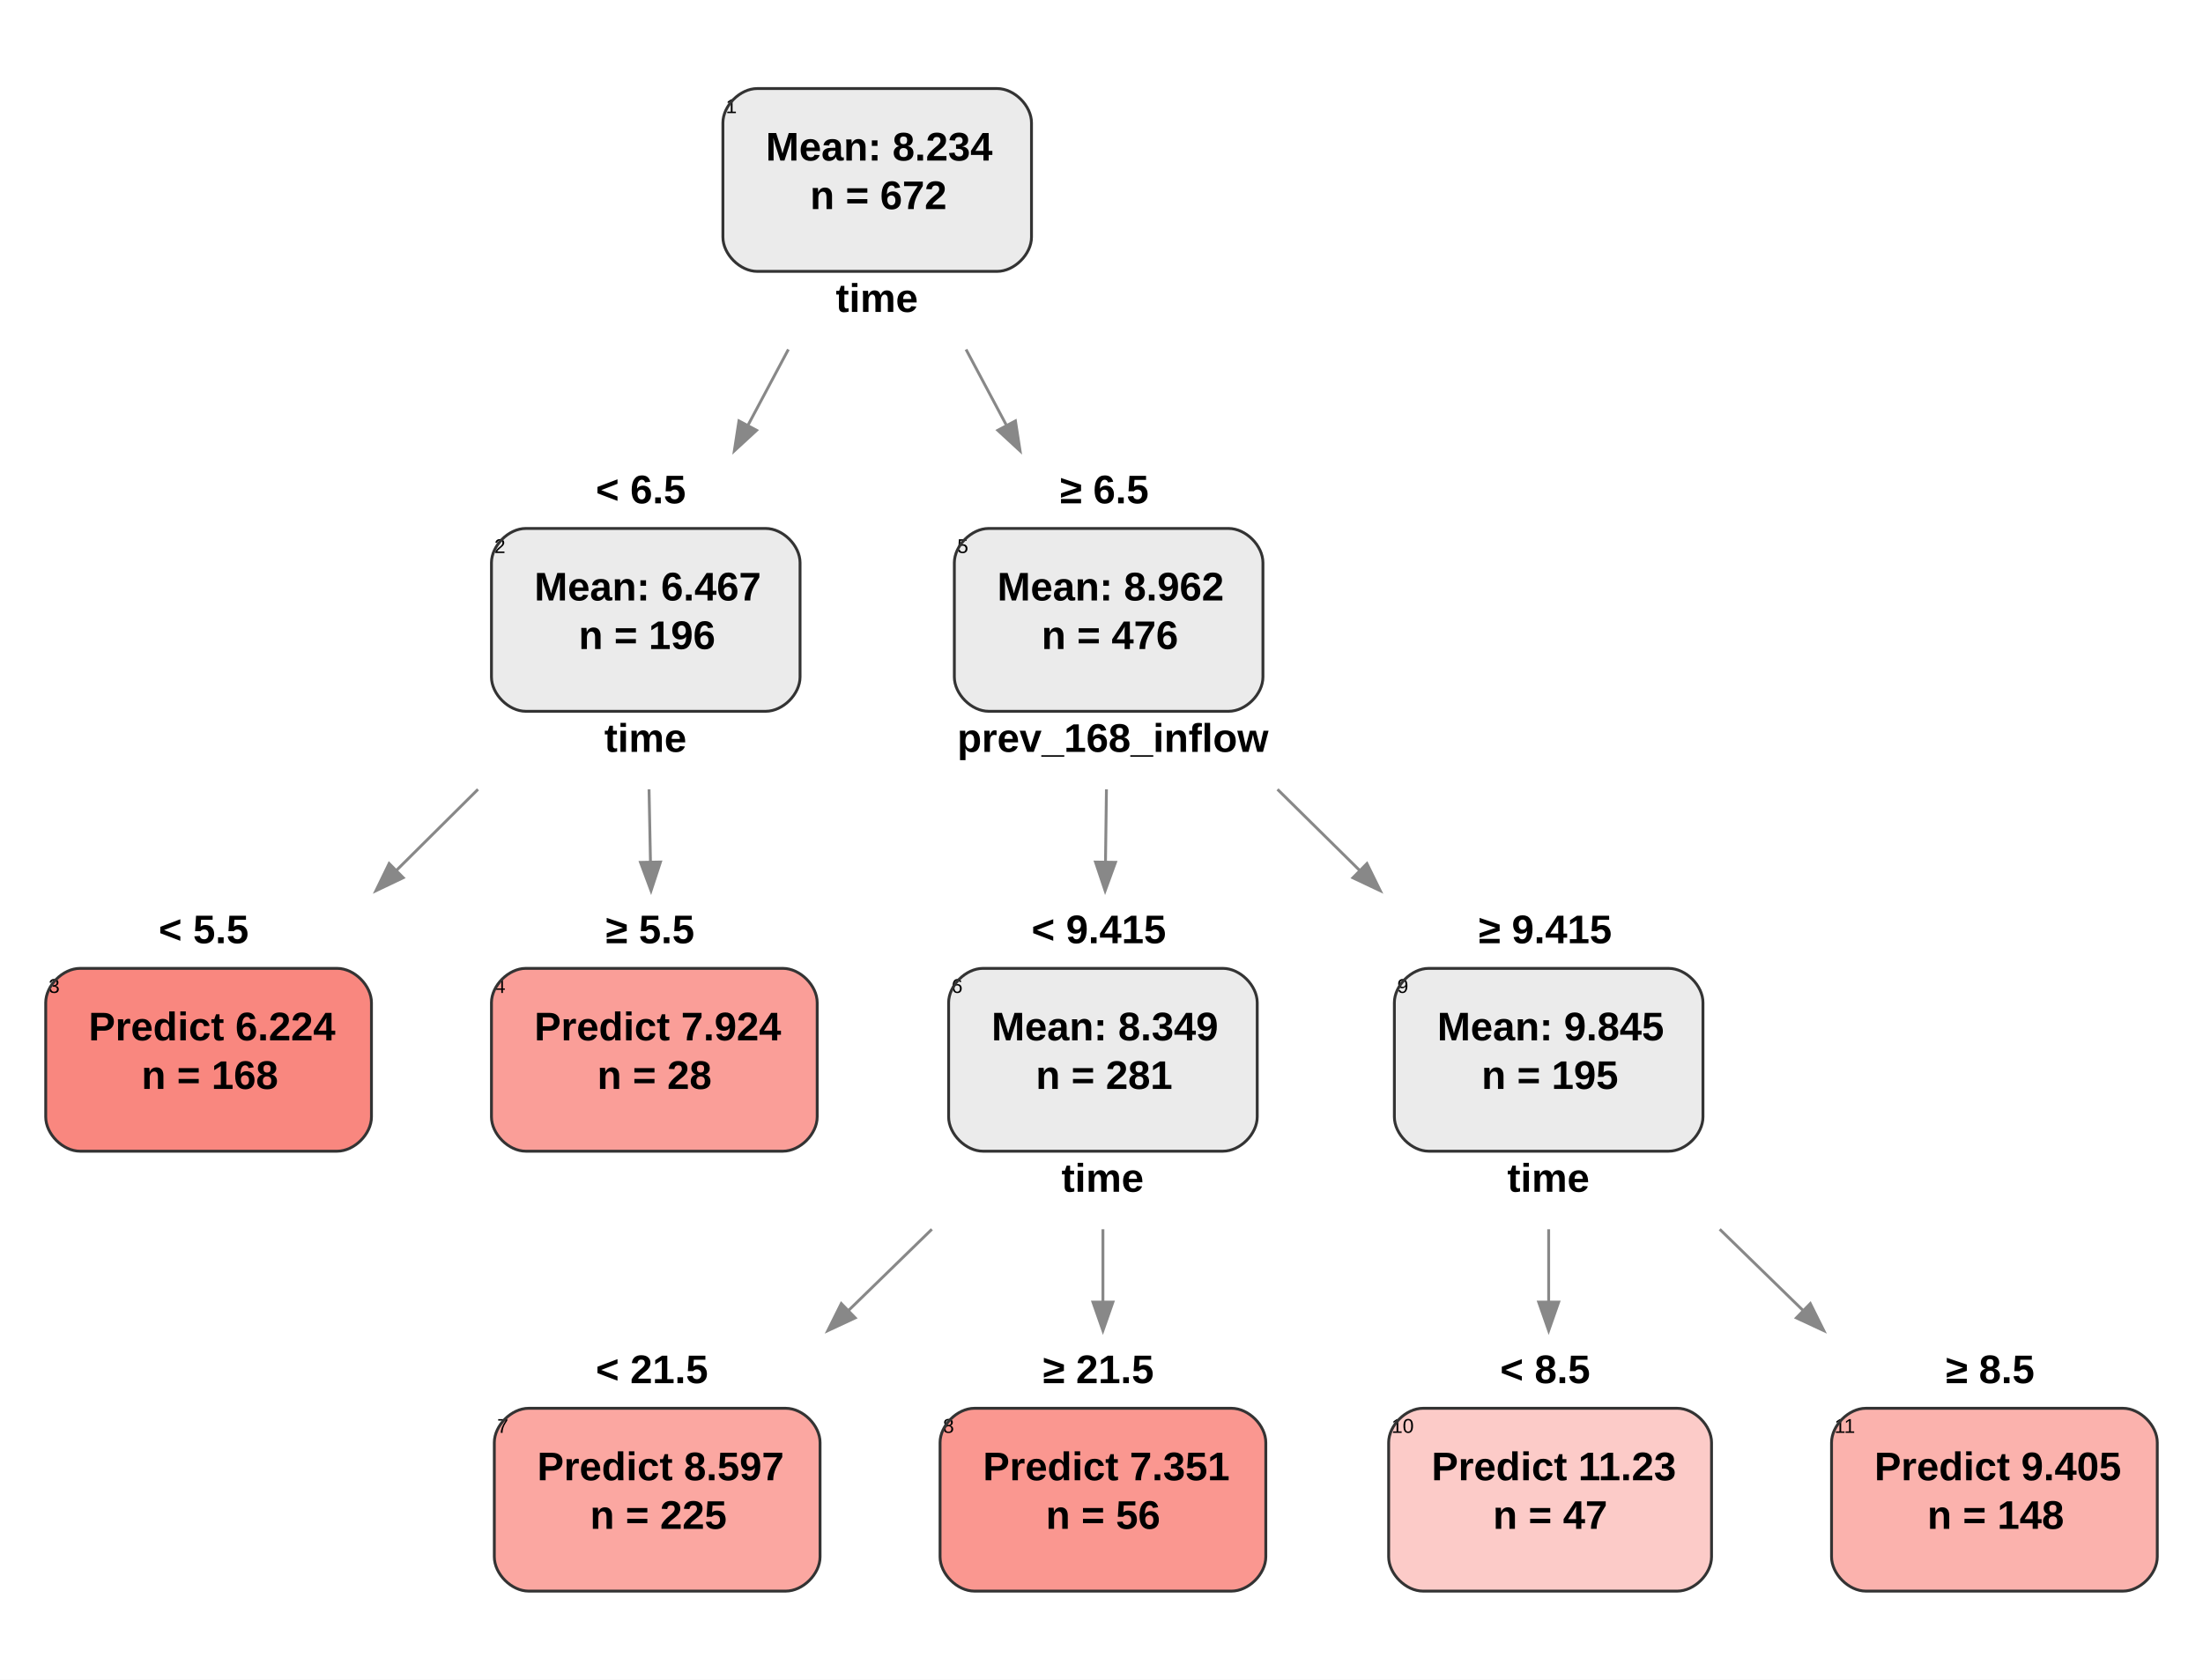
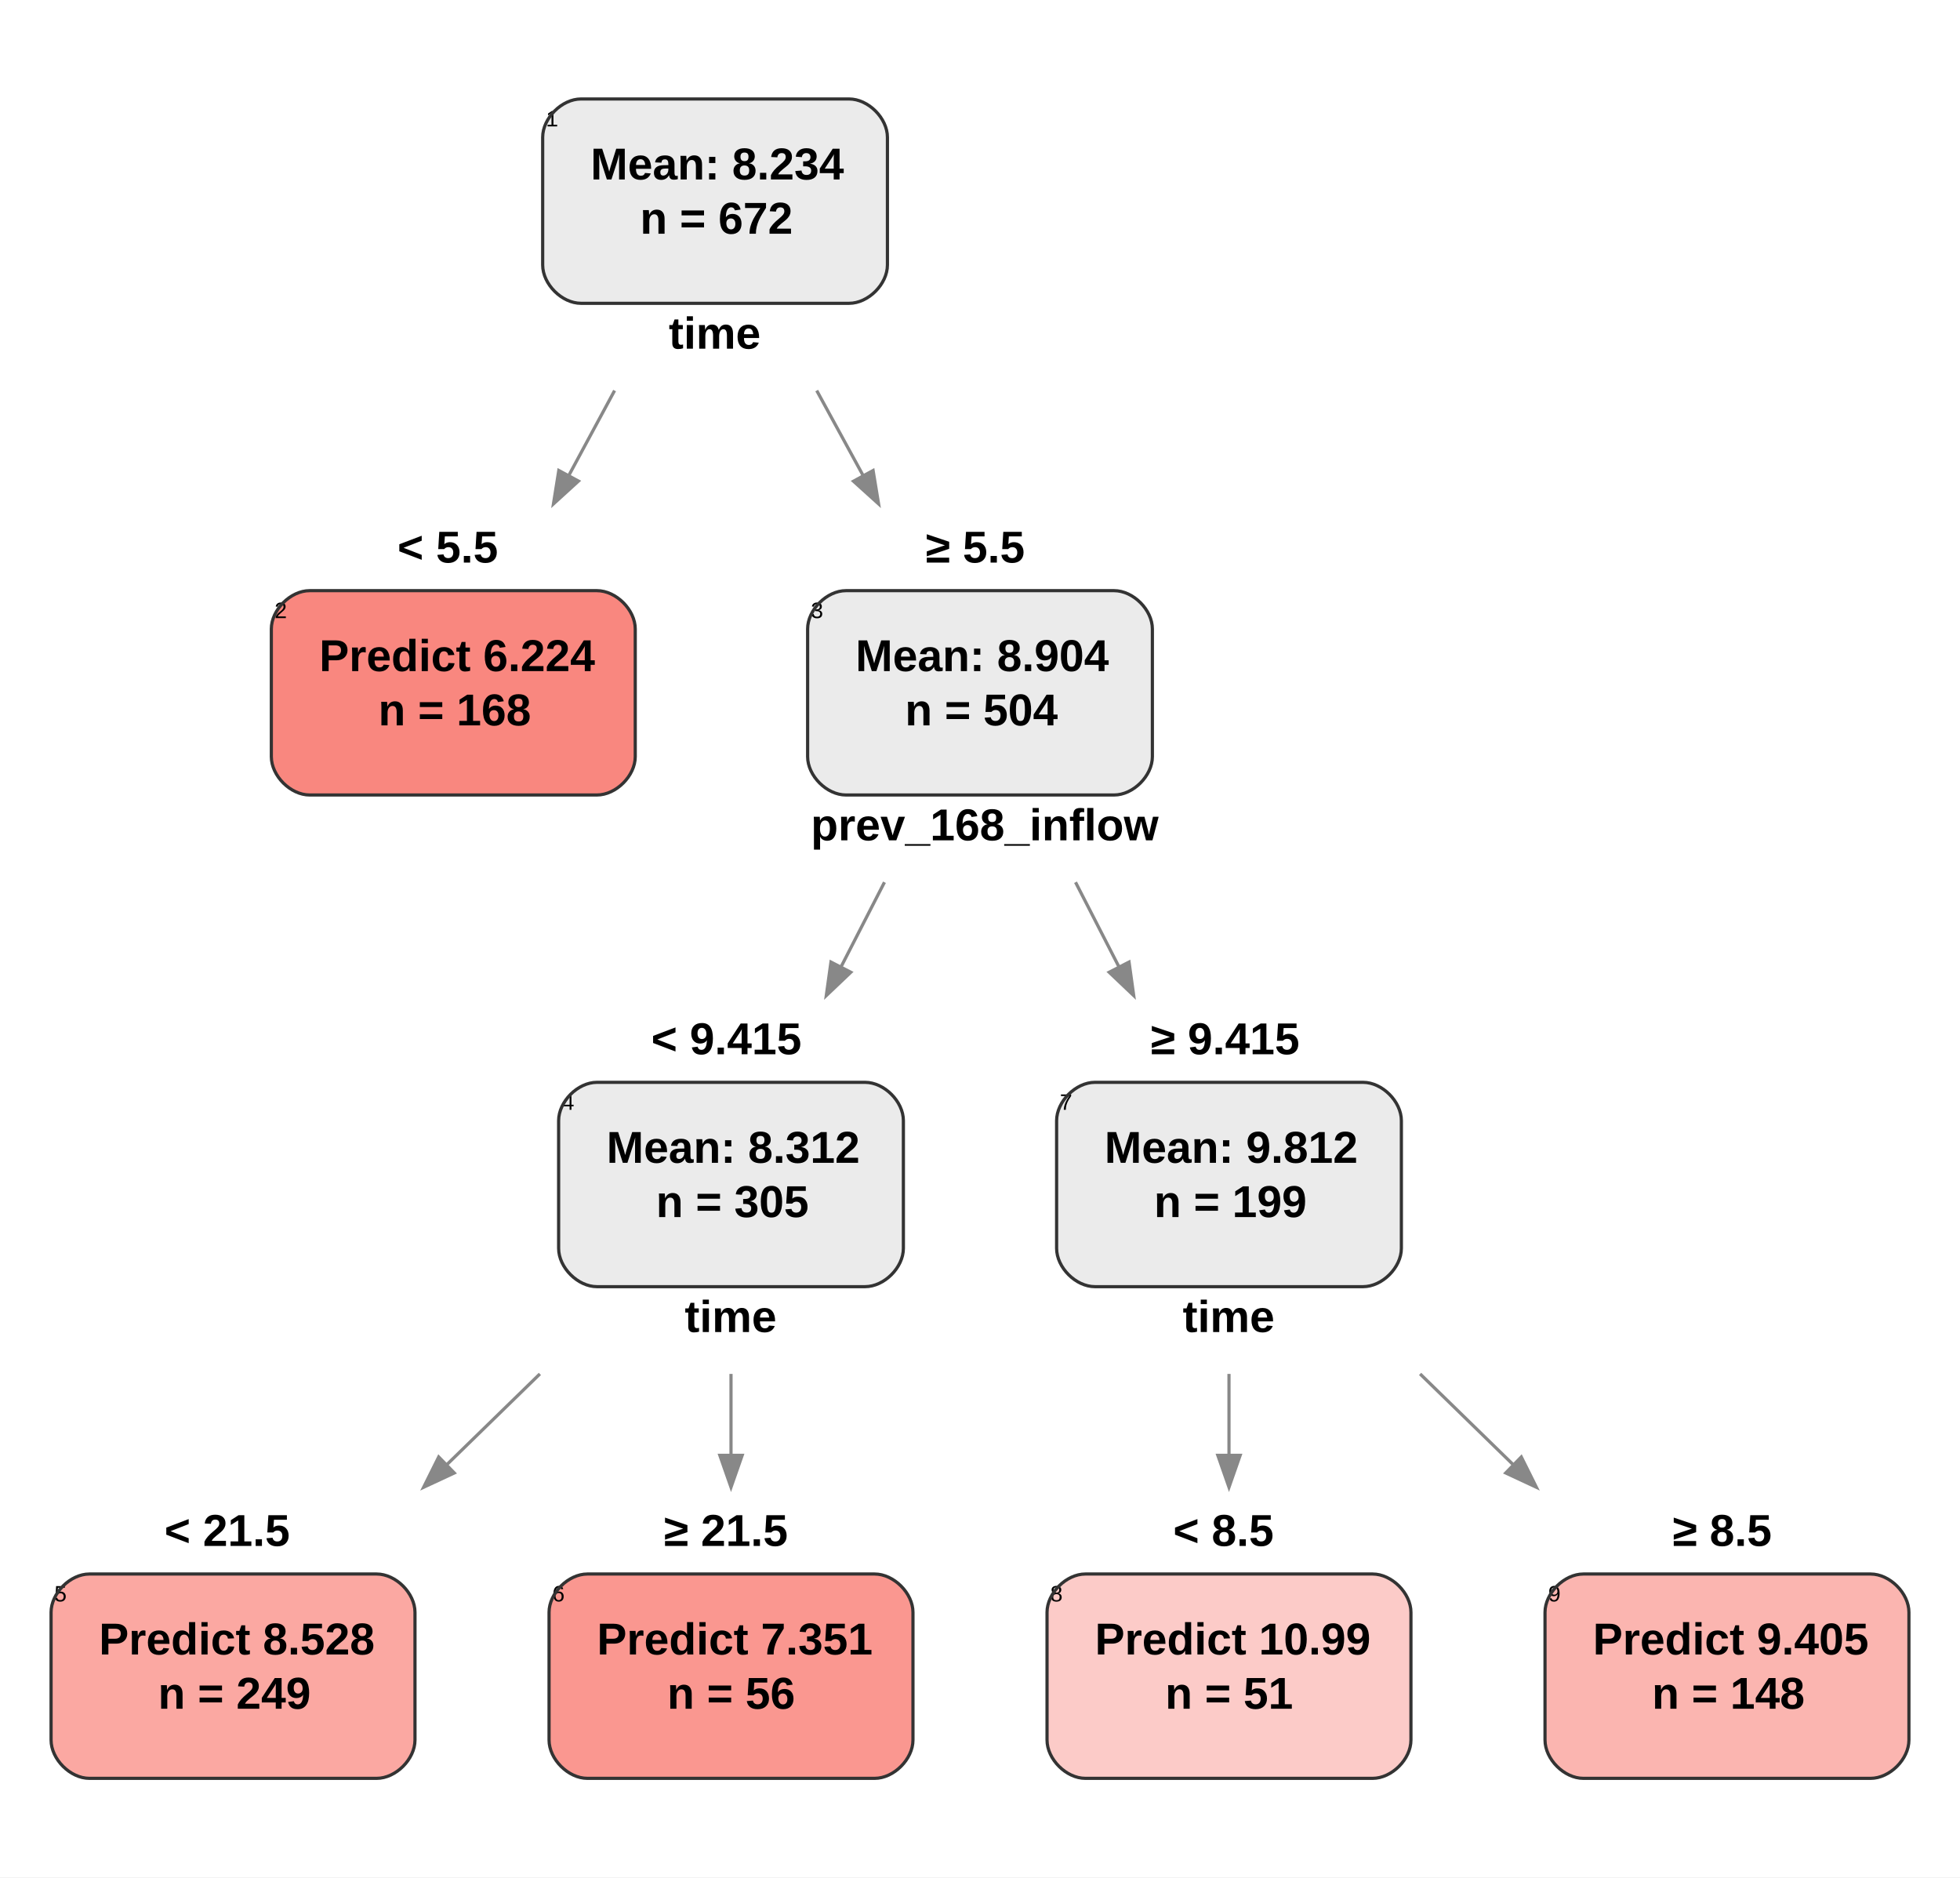
- <svg xmlns="http://www.w3.org/2000/svg" width="771pt" height="588pt" viewBox="0.00 0.00 771.00 588.00">
+ <svg xmlns="http://www.w3.org/2000/svg" width="614pt" height="588pt" viewBox="0.00 0.00 614.00 588.00">
  <g id="graph0" class="graph" transform="scale(1 1) rotate(0) translate(4 584)">
-     <polygon fill="white" stroke="transparent" points="-4,4 -4,-584 767,-584 767,4 -4,4" />
+     <polygon fill="white" stroke="transparent" points="-4,4 -4,-584 610,-584 610,4 -4,4" />
    <g id="node1" class="node">
-       <text text-anchor="start" x="301" y="-561.8" font-family="Arial" font-weight="bold" font-size="14.00"> </text>
-       <path fill="#ebebeb" stroke="transparent" d="M261,-489C261,-489 345,-489 345,-489 351,-489 357,-495 357,-501 357,-501 357,-541 357,-541 357,-547 351,-553 345,-553 345,-553 261,-553 261,-553 255,-553 249,-547 249,-541 249,-541 249,-501 249,-501 249,-495 255,-489 261,-489" />
-       <text text-anchor="start" x="250" y="-550.4" font-family="Arial" font-size="2.00"> </text>
-       <text text-anchor="start" x="250" y="-544.4" font-family="Arial" font-size="7.00">  1</text>
-       <text text-anchor="start" x="264" y="-527.8" font-family="Arial" font-weight="bold" font-size="14.00">Mean: 8.234</text>
-       <text text-anchor="start" x="279.5" y="-510.8" font-family="Arial" font-weight="bold" font-size="14.00">n = 672</text>
-       <text text-anchor="start" x="301.5" y="-492.8" font-family="Arial" font-size="9.00"> </text>
-       <path fill="none" stroke="#333333" d="M261,-489C261,-489 345,-489 345,-489 351,-489 357,-495 357,-501 357,-501 357,-541 357,-541 357,-547 351,-553 345,-553 345,-553 261,-553 261,-553 255,-553 249,-547 249,-541 249,-541 249,-501 249,-501 249,-495 255,-489 261,-489" />
-       <text text-anchor="start" x="288.5" y="-474.8" font-family="Arial" font-weight="bold" font-size="14.00">time</text>
+       <text text-anchor="start" x="218" y="-561.8" font-family="Arial" font-weight="bold" font-size="14.00"> </text>
+       <path fill="#ebebeb" stroke="transparent" d="M178,-489C178,-489 262,-489 262,-489 268,-489 274,-495 274,-501 274,-501 274,-541 274,-541 274,-547 268,-553 262,-553 262,-553 178,-553 178,-553 172,-553 166,-547 166,-541 166,-541 166,-501 166,-501 166,-495 172,-489 178,-489" />
+       <text text-anchor="start" x="167" y="-550.4" font-family="Arial" font-size="2.00"> </text>
+       <text text-anchor="start" x="167" y="-544.4" font-family="Arial" font-size="7.00">  1</text>
+       <text text-anchor="start" x="181" y="-527.8" font-family="Arial" font-weight="bold" font-size="14.00">Mean: 8.234</text>
+       <text text-anchor="start" x="196.5" y="-510.8" font-family="Arial" font-weight="bold" font-size="14.00">n = 672</text>
+       <text text-anchor="start" x="218.5" y="-492.8" font-family="Arial" font-size="9.00"> </text>
+       <path fill="none" stroke="#333333" d="M178,-489C178,-489 262,-489 262,-489 268,-489 274,-495 274,-501 274,-501 274,-541 274,-541 274,-547 268,-553 262,-553 262,-553 178,-553 178,-553 172,-553 166,-547 166,-541 166,-541 166,-501 166,-501 166,-495 172,-489 178,-489" />
+       <text text-anchor="start" x="205.5" y="-474.8" font-family="Arial" font-weight="bold" font-size="14.00">time</text>
    </g>
    <g id="node2" class="node">
-       <text text-anchor="start" x="204.5" y="-407.8" font-family="Arial" font-weight="bold" font-size="14.00"> &lt; 6.5</text>
-       <path fill="#ebebeb" stroke="transparent" d="M180,-335C180,-335 264,-335 264,-335 270,-335 276,-341 276,-347 276,-347 276,-387 276,-387 276,-393 270,-399 264,-399 264,-399 180,-399 180,-399 174,-399 168,-393 168,-387 168,-387 168,-347 168,-347 168,-341 174,-335 180,-335" />
-       <text text-anchor="start" x="169" y="-396.4" font-family="Arial" font-size="2.00"> </text>
-       <text text-anchor="start" x="169" y="-390.4" font-family="Arial" font-size="7.00">  2</text>
-       <text text-anchor="start" x="183" y="-373.8" font-family="Arial" font-weight="bold" font-size="14.00">Mean: 6.467</text>
-       <text text-anchor="start" x="198.5" y="-356.8" font-family="Arial" font-weight="bold" font-size="14.00">n = 196</text>
-       <text text-anchor="start" x="220.5" y="-338.8" font-family="Arial" font-size="9.00"> </text>
-       <path fill="none" stroke="#333333" d="M180,-335C180,-335 264,-335 264,-335 270,-335 276,-341 276,-347 276,-347 276,-387 276,-387 276,-393 270,-399 264,-399 264,-399 180,-399 180,-399 174,-399 168,-393 168,-387 168,-387 168,-347 168,-347 168,-341 174,-335 180,-335" />
-       <text text-anchor="start" x="207.5" y="-320.8" font-family="Arial" font-weight="bold" font-size="14.00">time</text>
+       <text text-anchor="start" x="120.5" y="-407.8" font-family="Arial" font-weight="bold" font-size="14.00"> &lt; 5.5</text>
+       <path fill="#f8766d" fill-opacity="0.875" stroke="transparent" d="M93,-335C93,-335 183,-335 183,-335 189,-335 195,-341 195,-347 195,-347 195,-387 195,-387 195,-393 189,-399 183,-399 183,-399 93,-399 93,-399 87,-399 81,-393 81,-387 81,-387 81,-347 81,-347 81,-341 87,-335 93,-335" />
+       <text text-anchor="start" x="82" y="-396.4" font-family="Arial" font-size="2.00"> </text>
+       <text text-anchor="start" x="82" y="-390.4" font-family="Arial" font-size="7.00">  2</text>
+       <text text-anchor="start" x="96" y="-373.8" font-family="Arial" font-weight="bold" font-size="14.00">Predict 6.224</text>
+       <text text-anchor="start" x="114.5" y="-356.8" font-family="Arial" font-weight="bold" font-size="14.00">n = 168</text>
+       <text text-anchor="start" x="136.5" y="-338.8" font-family="Arial" font-size="9.00"> </text>
+       <path fill="none" stroke="#333333" d="M93,-335C93,-335 183,-335 183,-335 189,-335 195,-341 195,-347 195,-347 195,-387 195,-387 195,-393 189,-399 183,-399 183,-399 93,-399 93,-399 87,-399 81,-393 81,-387 81,-387 81,-347 81,-347 81,-341 87,-335 93,-335" />
+       <text text-anchor="start" x="136" y="-320.8" font-family="Arial" font-weight="bold" font-size="14.00"> </text>
    </g>
    <g id="edge1" class="edge">
-       <path fill="none" stroke="#888888" d="M271.91,-461.67C267.31,-453.03 262.54,-444.07 257.85,-435.27" />
-       <polygon fill="#888888" stroke="#888888" points="260.79,-433.36 253,-426.18 254.62,-436.65 260.79,-433.36" />
+       <path fill="none" stroke="#888888" d="M188.53,-461.67C183.82,-452.94 178.94,-443.88 174.14,-434.99" />
+       <polygon fill="#888888" stroke="#888888" points="177.21,-433.32 169.38,-426.18 171.05,-436.64 177.21,-433.32" />
    </g>
    <g id="node3" class="node">
-       <text text-anchor="start" x="367" y="-407.8" font-family="Arial" font-weight="bold" font-size="14.00"> ≥ 6.5</text>
-       <text text-anchor="start" x="316" y="-363.3" font-family="Arial" font-size="14.00">   </text>
-       <path fill="#ebebeb" stroke="transparent" d="M342,-335C342,-335 426,-335 426,-335 432,-335 438,-341 438,-347 438,-347 438,-387 438,-387 438,-393 432,-399 426,-399 426,-399 342,-399 342,-399 336,-399 330,-393 330,-387 330,-387 330,-347 330,-347 330,-341 336,-335 342,-335" />
-       <text text-anchor="start" x="331" y="-396.4" font-family="Arial" font-size="2.00"> </text>
-       <text text-anchor="start" x="331" y="-390.4" font-family="Arial" font-size="7.00">  5</text>
-       <text text-anchor="start" x="345" y="-373.8" font-family="Arial" font-weight="bold" font-size="14.00">Mean: 8.962</text>
-       <text text-anchor="start" x="360.5" y="-356.8" font-family="Arial" font-weight="bold" font-size="14.00">n = 476</text>
-       <text text-anchor="start" x="382.5" y="-338.8" font-family="Arial" font-size="9.00"> </text>
-       <path fill="none" stroke="#333333" d="M342,-335C342,-335 426,-335 426,-335 432,-335 438,-341 438,-347 438,-347 438,-387 438,-387 438,-393 432,-399 426,-399 426,-399 342,-399 342,-399 336,-399 330,-393 330,-387 330,-387 330,-347 330,-347 330,-341 336,-335 342,-335" />
-       <text text-anchor="start" x="440" y="-363.3" font-family="Arial" font-size="14.00">   </text>
-       <text text-anchor="start" x="331" y="-320.8" font-family="Arial" font-weight="bold" font-size="14.00">prev_168_inflow</text>
+       <text text-anchor="start" x="286" y="-407.8" font-family="Arial" font-weight="bold" font-size="14.00"> ≥ 5.5</text>
+       <text text-anchor="start" x="235" y="-363.3" font-family="Arial" font-size="14.00">   </text>
+       <path fill="#ebebeb" stroke="transparent" d="M261,-335C261,-335 345,-335 345,-335 351,-335 357,-341 357,-347 357,-347 357,-387 357,-387 357,-393 351,-399 345,-399 345,-399 261,-399 261,-399 255,-399 249,-393 249,-387 249,-387 249,-347 249,-347 249,-341 255,-335 261,-335" />
+       <text text-anchor="start" x="250" y="-396.4" font-family="Arial" font-size="2.00"> </text>
+       <text text-anchor="start" x="250" y="-390.4" font-family="Arial" font-size="7.00">  3</text>
+       <text text-anchor="start" x="264" y="-373.8" font-family="Arial" font-weight="bold" font-size="14.00">Mean: 8.904</text>
+       <text text-anchor="start" x="279.5" y="-356.8" font-family="Arial" font-weight="bold" font-size="14.00">n = 504</text>
+       <text text-anchor="start" x="301.5" y="-338.8" font-family="Arial" font-size="9.00"> </text>
+       <path fill="none" stroke="#333333" d="M261,-335C261,-335 345,-335 345,-335 351,-335 357,-341 357,-347 357,-347 357,-387 357,-387 357,-393 351,-399 345,-399 345,-399 261,-399 261,-399 255,-399 249,-393 249,-387 249,-387 249,-347 249,-347 249,-341 255,-335 261,-335" />
+       <text text-anchor="start" x="359" y="-363.3" font-family="Arial" font-size="14.00">   </text>
+       <text text-anchor="start" x="250" y="-320.8" font-family="Arial" font-weight="bold" font-size="14.00">prev_168_inflow</text>
    </g>
    <g id="edge2" class="edge">
-       <path fill="none" stroke="#888888" d="M334.09,-461.67C338.69,-453.03 343.46,-444.07 348.15,-435.27" />
-       <polygon fill="#888888" stroke="#888888" points="351.38,-436.65 353,-426.18 345.21,-433.36 351.38,-436.65" />
+       <path fill="none" stroke="#888888" d="M251.85,-461.67C256.62,-452.94 261.56,-443.88 266.42,-434.99" />
+       <polygon fill="#888888" stroke="#888888" points="269.51,-436.63 271.23,-426.18 263.37,-433.28 269.51,-436.63" />
    </g>
    <g id="node4" class="node">
-       <text text-anchor="start" x="51.5" y="-253.8" font-family="Arial" font-weight="bold" font-size="14.00"> &lt; 5.5</text>
-       <path fill="#f8766d" fill-opacity="0.875" stroke="transparent" d="M24,-181C24,-181 114,-181 114,-181 120,-181 126,-187 126,-193 126,-193 126,-233 126,-233 126,-239 120,-245 114,-245 114,-245 24,-245 24,-245 18,-245 12,-239 12,-233 12,-233 12,-193 12,-193 12,-187 18,-181 24,-181" />
-       <text text-anchor="start" x="13" y="-242.4" font-family="Arial" font-size="2.00"> </text>
-       <text text-anchor="start" x="13" y="-236.4" font-family="Arial" font-size="7.00">  3</text>
-       <text text-anchor="start" x="27" y="-219.8" font-family="Arial" font-weight="bold" font-size="14.00">Predict 6.224</text>
-       <text text-anchor="start" x="45.5" y="-202.8" font-family="Arial" font-weight="bold" font-size="14.00">n = 168</text>
-       <text text-anchor="start" x="67.5" y="-184.8" font-family="Arial" font-size="9.00"> </text>
-       <path fill="none" stroke="#333333" d="M24,-181C24,-181 114,-181 114,-181 120,-181 126,-187 126,-193 126,-193 126,-233 126,-233 126,-239 120,-245 114,-245 114,-245 24,-245 24,-245 18,-245 12,-239 12,-233 12,-233 12,-193 12,-193 12,-187 18,-181 24,-181" />
-       <text text-anchor="start" x="67" y="-166.8" font-family="Arial" font-weight="bold" font-size="14.00"> </text>
+       <text text-anchor="start" x="200" y="-253.8" font-family="Arial" font-weight="bold" font-size="14.00"> &lt; 9.415</text>
+       <path fill="#ebebeb" stroke="transparent" d="M183,-181C183,-181 267,-181 267,-181 273,-181 279,-187 279,-193 279,-193 279,-233 279,-233 279,-239 273,-245 267,-245 267,-245 183,-245 183,-245 177,-245 171,-239 171,-233 171,-233 171,-193 171,-193 171,-187 177,-181 183,-181" />
+       <text text-anchor="start" x="172" y="-242.4" font-family="Arial" font-size="2.00"> </text>
+       <text text-anchor="start" x="172" y="-236.4" font-family="Arial" font-size="7.00">  4</text>
+       <text text-anchor="start" x="186" y="-219.8" font-family="Arial" font-weight="bold" font-size="14.00">Mean: 8.312</text>
+       <text text-anchor="start" x="201.5" y="-202.8" font-family="Arial" font-weight="bold" font-size="14.00">n = 305</text>
+       <text text-anchor="start" x="223.5" y="-184.8" font-family="Arial" font-size="9.00"> </text>
+       <path fill="none" stroke="#333333" d="M183,-181C183,-181 267,-181 267,-181 273,-181 279,-187 279,-193 279,-193 279,-233 279,-233 279,-239 273,-245 267,-245 267,-245 183,-245 183,-245 177,-245 171,-239 171,-233 171,-233 171,-193 171,-193 171,-187 177,-181 183,-181" />
+       <text text-anchor="start" x="210.5" y="-166.8" font-family="Arial" font-weight="bold" font-size="14.00">time</text>
    </g>
    <g id="edge3" class="edge">
-       <path fill="none" stroke="#888888" d="M163.28,-307.67C153.95,-298.39 144.24,-288.75 134.76,-279.33" />
-       <polygon fill="#888888" stroke="#888888" points="137.12,-276.74 127.56,-272.18 132.19,-281.71 137.12,-276.74" />
+       <path fill="none" stroke="#888888" d="M273.07,-307.67C268.63,-299.03 264.04,-290.07 259.52,-281.27" />
+       <polygon fill="#888888" stroke="#888888" points="262.53,-279.48 254.85,-272.18 256.31,-282.67 262.53,-279.48" />
    </g>
    <g id="node5" class="node">
-       <text text-anchor="start" x="208" y="-253.8" font-family="Arial" font-weight="bold" font-size="14.00"> ≥ 5.5</text>
-       <path fill="#f8766d" fill-opacity="0.706" stroke="transparent" d="M180,-181C180,-181 270,-181 270,-181 276,-181 282,-187 282,-193 282,-193 282,-233 282,-233 282,-239 276,-245 270,-245 270,-245 180,-245 180,-245 174,-245 168,-239 168,-233 168,-233 168,-193 168,-193 168,-187 174,-181 180,-181" />
-       <text text-anchor="start" x="169" y="-242.4" font-family="Arial" font-size="2.00"> </text>
-       <text text-anchor="start" x="169" y="-236.4" font-family="Arial" font-size="7.00">  4</text>
-       <text text-anchor="start" x="183" y="-219.8" font-family="Arial" font-weight="bold" font-size="14.00">Predict 7.924</text>
-       <text text-anchor="start" x="205" y="-202.8" font-family="Arial" font-weight="bold" font-size="14.00">n = 28</text>
-       <text text-anchor="start" x="223.5" y="-184.8" font-family="Arial" font-size="9.00"> </text>
-       <path fill="none" stroke="#333333" d="M180,-181C180,-181 270,-181 270,-181 276,-181 282,-187 282,-193 282,-193 282,-233 282,-233 282,-239 276,-245 270,-245 270,-245 180,-245 180,-245 174,-245 168,-239 168,-233 168,-233 168,-193 168,-193 168,-187 174,-181 180,-181" />
-       <text text-anchor="start" x="223" y="-166.8" font-family="Arial" font-weight="bold" font-size="14.00"> </text>
+       <text text-anchor="start" x="356.5" y="-253.8" font-family="Arial" font-weight="bold" font-size="14.00"> ≥ 9.415</text>
+       <path fill="#ebebeb" stroke="transparent" d="M339,-181C339,-181 423,-181 423,-181 429,-181 435,-187 435,-193 435,-193 435,-233 435,-233 435,-239 429,-245 423,-245 423,-245 339,-245 339,-245 333,-245 327,-239 327,-233 327,-233 327,-193 327,-193 327,-187 333,-181 339,-181" />
+       <text text-anchor="start" x="328" y="-242.4" font-family="Arial" font-size="2.00"> </text>
+       <text text-anchor="start" x="328" y="-236.4" font-family="Arial" font-size="7.00">  7</text>
+       <text text-anchor="start" x="342" y="-219.8" font-family="Arial" font-weight="bold" font-size="14.00">Mean: 9.812</text>
+       <text text-anchor="start" x="357.5" y="-202.8" font-family="Arial" font-weight="bold" font-size="14.00">n = 199</text>
+       <text text-anchor="start" x="379.5" y="-184.8" font-family="Arial" font-size="9.00"> </text>
+       <path fill="none" stroke="#333333" d="M339,-181C339,-181 423,-181 423,-181 429,-181 435,-187 435,-193 435,-193 435,-233 435,-233 435,-239 429,-245 423,-245 423,-245 339,-245 339,-245 333,-245 327,-239 327,-233 327,-233 327,-193 327,-193 327,-187 333,-181 339,-181" />
+       <text text-anchor="start" x="366.5" y="-166.8" font-family="Arial" font-weight="bold" font-size="14.00">time</text>
    </g>
    <g id="edge4" class="edge">
-       <path fill="none" stroke="#888888" d="M223.15,-307.67C223.31,-299.39 223.48,-290.83 223.65,-282.38" />
-       <polygon fill="#888888" stroke="#888888" points="227.15,-282.24 223.85,-272.18 220.16,-282.11 227.15,-282.24" />
+       <path fill="none" stroke="#888888" d="M332.93,-307.67C337.37,-299.03 341.96,-290.07 346.48,-281.27" />
+       <polygon fill="#888888" stroke="#888888" points="349.69,-282.67 351.15,-272.18 343.47,-279.48 349.69,-282.67" />
    </g>
    <g id="node6" class="node">
-       <text text-anchor="start" x="357" y="-253.8" font-family="Arial" font-weight="bold" font-size="14.00"> &lt; 9.415</text>
-       <path fill="#ebebeb" stroke="transparent" d="M340,-181C340,-181 424,-181 424,-181 430,-181 436,-187 436,-193 436,-193 436,-233 436,-233 436,-239 430,-245 424,-245 424,-245 340,-245 340,-245 334,-245 328,-239 328,-233 328,-233 328,-193 328,-193 328,-187 334,-181 340,-181" />
-       <text text-anchor="start" x="329" y="-242.4" font-family="Arial" font-size="2.00"> </text>
-       <text text-anchor="start" x="329" y="-236.4" font-family="Arial" font-size="7.00">  6</text>
-       <text text-anchor="start" x="343" y="-219.8" font-family="Arial" font-weight="bold" font-size="14.00">Mean: 8.349</text>
-       <text text-anchor="start" x="358.5" y="-202.8" font-family="Arial" font-weight="bold" font-size="14.00">n = 281</text>
-       <text text-anchor="start" x="380.5" y="-184.8" font-family="Arial" font-size="9.00"> </text>
-       <path fill="none" stroke="#333333" d="M340,-181C340,-181 424,-181 424,-181 430,-181 436,-187 436,-193 436,-193 436,-233 436,-233 436,-239 430,-245 424,-245 424,-245 340,-245 340,-245 334,-245 328,-239 328,-233 328,-233 328,-193 328,-193 328,-187 334,-181 340,-181" />
-       <text text-anchor="start" x="367.5" y="-166.8" font-family="Arial" font-weight="bold" font-size="14.00">time</text>
+       <text text-anchor="start" x="47.5" y="-99.8" font-family="Arial" font-weight="bold" font-size="14.00"> &lt; 21.5</text>
+       <path fill="#f8766d" fill-opacity="0.635" stroke="transparent" d="M24,-27C24,-27 114,-27 114,-27 120,-27 126,-33 126,-39 126,-39 126,-79 126,-79 126,-85 120,-91 114,-91 114,-91 24,-91 24,-91 18,-91 12,-85 12,-79 12,-79 12,-39 12,-39 12,-33 18,-27 24,-27" />
+       <text text-anchor="start" x="13" y="-88.4" font-family="Arial" font-size="2.00"> </text>
+       <text text-anchor="start" x="13" y="-82.4" font-family="Arial" font-size="7.00">  5</text>
+       <text text-anchor="start" x="27" y="-65.8" font-family="Arial" font-weight="bold" font-size="14.00">Predict 8.528</text>
+       <text text-anchor="start" x="45.5" y="-48.8" font-family="Arial" font-weight="bold" font-size="14.00">n = 249</text>
+       <text text-anchor="start" x="67.5" y="-30.8" font-family="Arial" font-size="9.00"> </text>
+       <path fill="none" stroke="#333333" d="M24,-27C24,-27 114,-27 114,-27 120,-27 126,-33 126,-39 126,-39 126,-79 126,-79 126,-85 120,-91 114,-91 114,-91 24,-91 24,-91 18,-91 12,-85 12,-79 12,-79 12,-39 12,-39 12,-33 18,-27 24,-27" />
+       <text text-anchor="start" x="67" y="-12.8" font-family="Arial" font-weight="bold" font-size="14.00"> </text>
    </g>
    <g id="edge5" class="edge">
-       <path fill="none" stroke="#888888" d="M383.23,-307.67C383.12,-299.39 383.01,-290.83 382.9,-282.38" />
-       <polygon fill="#888888" stroke="#888888" points="386.4,-282.13 382.77,-272.18 379.4,-282.22 386.4,-282.13" />
+       <path fill="none" stroke="#888888" d="M165.13,-153.67C155.62,-144.39 145.72,-134.75 136.05,-125.33" />
+       <polygon fill="#888888" stroke="#888888" points="138.31,-122.65 128.71,-118.18 133.43,-127.66 138.31,-122.65" />
    </g>
    <g id="node7" class="node">
-       <text text-anchor="start" x="513.5" y="-253.8" font-family="Arial" font-weight="bold" font-size="14.00"> ≥ 9.415</text>
-       <path fill="#ebebeb" stroke="transparent" d="M496,-181C496,-181 580,-181 580,-181 586,-181 592,-187 592,-193 592,-193 592,-233 592,-233 592,-239 586,-245 580,-245 580,-245 496,-245 496,-245 490,-245 484,-239 484,-233 484,-233 484,-193 484,-193 484,-187 490,-181 496,-181" />
-       <text text-anchor="start" x="485" y="-242.4" font-family="Arial" font-size="2.00"> </text>
-       <text text-anchor="start" x="485" y="-236.4" font-family="Arial" font-size="7.00">  9</text>
-       <text text-anchor="start" x="499" y="-219.8" font-family="Arial" font-weight="bold" font-size="14.00">Mean: 9.845</text>
-       <text text-anchor="start" x="514.5" y="-202.8" font-family="Arial" font-weight="bold" font-size="14.00">n = 195</text>
-       <text text-anchor="start" x="536.5" y="-184.8" font-family="Arial" font-size="9.00"> </text>
-       <path fill="none" stroke="#333333" d="M496,-181C496,-181 580,-181 580,-181 586,-181 592,-187 592,-193 592,-193 592,-233 592,-233 592,-239 586,-245 580,-245 580,-245 496,-245 496,-245 490,-245 484,-239 484,-233 484,-233 484,-193 484,-193 484,-187 490,-181 496,-181" />
-       <text text-anchor="start" x="523.5" y="-166.8" font-family="Arial" font-weight="bold" font-size="14.00">time</text>
+       <text text-anchor="start" x="204" y="-99.8" font-family="Arial" font-weight="bold" font-size="14.00"> ≥ 21.5</text>
+       <path fill="#f8766d" fill-opacity="0.757" stroke="transparent" d="M180,-27C180,-27 270,-27 270,-27 276,-27 282,-33 282,-39 282,-39 282,-79 282,-79 282,-85 276,-91 270,-91 270,-91 180,-91 180,-91 174,-91 168,-85 168,-79 168,-79 168,-39 168,-39 168,-33 174,-27 180,-27" />
+       <text text-anchor="start" x="169" y="-88.4" font-family="Arial" font-size="2.00"> </text>
+       <text text-anchor="start" x="169" y="-82.4" font-family="Arial" font-size="7.00">  6</text>
+       <text text-anchor="start" x="183" y="-65.8" font-family="Arial" font-weight="bold" font-size="14.00">Predict 7.351</text>
+       <text text-anchor="start" x="205" y="-48.8" font-family="Arial" font-weight="bold" font-size="14.00">n = 56</text>
+       <text text-anchor="start" x="223.5" y="-30.8" font-family="Arial" font-size="9.00"> </text>
+       <path fill="none" stroke="#333333" d="M180,-27C180,-27 270,-27 270,-27 276,-27 282,-33 282,-39 282,-39 282,-79 282,-79 282,-85 276,-91 270,-91 270,-91 180,-91 180,-91 174,-91 168,-85 168,-79 168,-79 168,-39 168,-39 168,-33 174,-27 180,-27" />
+       <text text-anchor="start" x="223" y="-12.8" font-family="Arial" font-weight="bold" font-size="14.00"> </text>
    </g>
    <g id="edge6" class="edge">
-       <path fill="none" stroke="#888888" d="M443.1,-307.67C452.5,-298.39 462.27,-288.75 471.81,-279.33" />
-       <polygon fill="#888888" stroke="#888888" points="474.4,-281.69 479.06,-272.18 469.48,-276.71 474.4,-281.69" />
+       <path fill="none" stroke="#888888" d="M225,-153.67C225,-145.39 225,-136.83 225,-128.38" />
+       <polygon fill="#888888" stroke="#888888" points="228.5,-128.18 225,-118.18 221.5,-128.18 228.5,-128.18" />
    </g>
    <g id="node8" class="node">
-       <text text-anchor="start" x="204.5" y="-99.8" font-family="Arial" font-weight="bold" font-size="14.00"> &lt; 21.5</text>
-       <path fill="#f8766d" fill-opacity="0.639" stroke="transparent" d="M181,-27C181,-27 271,-27 271,-27 277,-27 283,-33 283,-39 283,-39 283,-79 283,-79 283,-85 277,-91 271,-91 271,-91 181,-91 181,-91 175,-91 169,-85 169,-79 169,-79 169,-39 169,-39 169,-33 175,-27 181,-27" />
-       <text text-anchor="start" x="170" y="-88.4" font-family="Arial" font-size="2.00"> </text>
-       <text text-anchor="start" x="170" y="-82.4" font-family="Arial" font-size="7.00">  7</text>
-       <text text-anchor="start" x="184" y="-65.8" font-family="Arial" font-weight="bold" font-size="14.00">Predict 8.597</text>
-       <text text-anchor="start" x="202.5" y="-48.8" font-family="Arial" font-weight="bold" font-size="14.00">n = 225</text>
-       <text text-anchor="start" x="224.5" y="-30.8" font-family="Arial" font-size="9.00"> </text>
-       <path fill="none" stroke="#333333" d="M181,-27C181,-27 271,-27 271,-27 277,-27 283,-33 283,-39 283,-39 283,-79 283,-79 283,-85 277,-91 271,-91 271,-91 181,-91 181,-91 175,-91 169,-85 169,-79 169,-79 169,-39 169,-39 169,-33 175,-27 181,-27" />
-       <text text-anchor="start" x="224" y="-12.8" font-family="Arial" font-weight="bold" font-size="14.00"> </text>
+       <text text-anchor="start" x="363.5" y="-99.8" font-family="Arial" font-weight="bold" font-size="14.00"> &lt; 8.5</text>
+       <path fill="#f8766d" fill-opacity="0.376" stroke="transparent" d="M336,-27C336,-27 426,-27 426,-27 432,-27 438,-33 438,-39 438,-39 438,-79 438,-79 438,-85 432,-91 426,-91 426,-91 336,-91 336,-91 330,-91 324,-85 324,-79 324,-79 324,-39 324,-39 324,-33 330,-27 336,-27" />
+       <text text-anchor="start" x="325" y="-88.4" font-family="Arial" font-size="2.00"> </text>
+       <text text-anchor="start" x="325" y="-82.4" font-family="Arial" font-size="7.00">  8</text>
+       <text text-anchor="start" x="339" y="-65.8" font-family="Arial" font-weight="bold" font-size="14.00">Predict 10.99</text>
+       <text text-anchor="start" x="361" y="-48.8" font-family="Arial" font-weight="bold" font-size="14.00">n = 51</text>
+       <text text-anchor="start" x="379.5" y="-30.8" font-family="Arial" font-size="9.00"> </text>
+       <path fill="none" stroke="#333333" d="M336,-27C336,-27 426,-27 426,-27 432,-27 438,-33 438,-39 438,-39 438,-79 438,-79 438,-85 432,-91 426,-91 426,-91 336,-91 336,-91 330,-91 324,-85 324,-79 324,-79 324,-39 324,-39 324,-33 330,-27 336,-27" />
+       <text text-anchor="start" x="379" y="-12.8" font-family="Arial" font-weight="bold" font-size="14.00"> </text>
    </g>
    <g id="edge7" class="edge">
-       <path fill="none" stroke="#888888" d="M322.13,-153.67C312.62,-144.39 302.72,-134.75 293.05,-125.33" />
-       <polygon fill="#888888" stroke="#888888" points="295.31,-122.65 285.71,-118.18 290.43,-127.66 295.31,-122.65" />
+       <path fill="none" stroke="#888888" d="M381,-153.67C381,-145.39 381,-136.83 381,-128.38" />
+       <polygon fill="#888888" stroke="#888888" points="384.5,-128.18 381,-118.18 377.5,-128.18 384.5,-128.18" />
    </g>
    <g id="node9" class="node">
-       <text text-anchor="start" x="361" y="-99.8" font-family="Arial" font-weight="bold" font-size="14.00"> ≥ 21.5</text>
-       <path fill="#f8766d" fill-opacity="0.761" stroke="transparent" d="M337,-27C337,-27 427,-27 427,-27 433,-27 439,-33 439,-39 439,-39 439,-79 439,-79 439,-85 433,-91 427,-91 427,-91 337,-91 337,-91 331,-91 325,-85 325,-79 325,-79 325,-39 325,-39 325,-33 331,-27 337,-27" />
-       <text text-anchor="start" x="326" y="-88.4" font-family="Arial" font-size="2.00"> </text>
-       <text text-anchor="start" x="326" y="-82.4" font-family="Arial" font-size="7.00">  8</text>
-       <text text-anchor="start" x="340" y="-65.8" font-family="Arial" font-weight="bold" font-size="14.00">Predict 7.351</text>
-       <text text-anchor="start" x="362" y="-48.8" font-family="Arial" font-weight="bold" font-size="14.00">n = 56</text>
-       <text text-anchor="start" x="380.5" y="-30.8" font-family="Arial" font-size="9.00"> </text>
-       <path fill="none" stroke="#333333" d="M337,-27C337,-27 427,-27 427,-27 433,-27 439,-33 439,-39 439,-39 439,-79 439,-79 439,-85 433,-91 427,-91 427,-91 337,-91 337,-91 331,-91 325,-85 325,-79 325,-79 325,-39 325,-39 325,-33 331,-27 337,-27" />
-       <text text-anchor="start" x="380" y="-12.8" font-family="Arial" font-weight="bold" font-size="14.00"> </text>
+       <text text-anchor="start" x="520" y="-99.8" font-family="Arial" font-weight="bold" font-size="14.00"> ≥ 8.5</text>
+       <path fill="#f8766d" fill-opacity="0.541" stroke="transparent" d="M492,-27C492,-27 582,-27 582,-27 588,-27 594,-33 594,-39 594,-39 594,-79 594,-79 594,-85 588,-91 582,-91 582,-91 492,-91 492,-91 486,-91 480,-85 480,-79 480,-79 480,-39 480,-39 480,-33 486,-27 492,-27" />
+       <text text-anchor="start" x="481" y="-88.4" font-family="Arial" font-size="2.00"> </text>
+       <text text-anchor="start" x="481" y="-82.4" font-family="Arial" font-size="7.00">  9</text>
+       <text text-anchor="start" x="495" y="-65.8" font-family="Arial" font-weight="bold" font-size="14.00">Predict 9.405</text>
+       <text text-anchor="start" x="513.5" y="-48.8" font-family="Arial" font-weight="bold" font-size="14.00">n = 148</text>
+       <text text-anchor="start" x="535.5" y="-30.8" font-family="Arial" font-size="9.00"> </text>
+       <path fill="none" stroke="#333333" d="M492,-27C492,-27 582,-27 582,-27 588,-27 594,-33 594,-39 594,-39 594,-79 594,-79 594,-85 588,-91 582,-91 582,-91 492,-91 492,-91 486,-91 480,-85 480,-79 480,-79 480,-39 480,-39 480,-33 486,-27 492,-27" />
+       <text text-anchor="start" x="535" y="-12.8" font-family="Arial" font-weight="bold" font-size="14.00"> </text>
    </g>
    <g id="edge8" class="edge">
-       <path fill="none" stroke="#888888" d="M382,-153.67C382,-145.39 382,-136.83 382,-128.38" />
-       <polygon fill="#888888" stroke="#888888" points="385.5,-128.18 382,-118.18 378.5,-128.18 385.5,-128.18" />
-     </g>
-     <g id="node10" class="node">
-       <text text-anchor="start" x="521" y="-99.8" font-family="Arial" font-weight="bold" font-size="14.00"> &lt; 8.5</text>
-       <path fill="#f8766d" fill-opacity="0.376" stroke="transparent" d="M494,-27C494,-27 583,-27 583,-27 589,-27 595,-33 595,-39 595,-39 595,-79 595,-79 595,-85 589,-91 583,-91 583,-91 494,-91 494,-91 488,-91 482,-85 482,-79 482,-79 482,-39 482,-39 482,-33 488,-27 494,-27" />
-       <text text-anchor="start" x="483" y="-88.4" font-family="Arial" font-size="2.00"> </text>
-       <text text-anchor="start" x="483" y="-82.4" font-family="Arial" font-size="7.00">  10</text>
-       <text text-anchor="start" x="497" y="-65.8" font-family="Arial" font-weight="bold" font-size="14.00">Predict 11.23</text>
-       <text text-anchor="start" x="518.5" y="-48.8" font-family="Arial" font-weight="bold" font-size="14.00">n = 47</text>
-       <text text-anchor="start" x="537" y="-30.8" font-family="Arial" font-size="9.00"> </text>
-       <path fill="none" stroke="#333333" d="M494,-27C494,-27 583,-27 583,-27 589,-27 595,-33 595,-39 595,-39 595,-79 595,-79 595,-85 589,-91 583,-91 583,-91 494,-91 494,-91 488,-91 482,-85 482,-79 482,-79 482,-39 482,-39 482,-33 488,-27 494,-27" />
-       <text text-anchor="start" x="536.5" y="-12.8" font-family="Arial" font-weight="bold" font-size="14.00"> </text>
-     </g>
-     <g id="edge9" class="edge">
-       <path fill="none" stroke="#888888" d="M538,-153.67C538,-145.39 538,-136.83 538,-128.38" />
-       <polygon fill="#888888" stroke="#888888" points="541.5,-128.18 538,-118.18 534.5,-128.18 541.5,-128.18" />
-     </g>
-     <g id="node11" class="node">
-       <text text-anchor="start" x="677" y="-99.8" font-family="Arial" font-weight="bold" font-size="14.00"> ≥ 8.5</text>
-       <path fill="#f8766d" fill-opacity="0.557" stroke="transparent" d="M649,-27C649,-27 739,-27 739,-27 745,-27 751,-33 751,-39 751,-39 751,-79 751,-79 751,-85 745,-91 739,-91 739,-91 649,-91 649,-91 643,-91 637,-85 637,-79 637,-79 637,-39 637,-39 637,-33 643,-27 649,-27" />
-       <text text-anchor="start" x="638" y="-88.4" font-family="Arial" font-size="2.00"> </text>
-       <text text-anchor="start" x="638" y="-82.4" font-family="Arial" font-size="7.00">  11</text>
-       <text text-anchor="start" x="652" y="-65.8" font-family="Arial" font-weight="bold" font-size="14.00">Predict 9.405</text>
-       <text text-anchor="start" x="670.5" y="-48.8" font-family="Arial" font-weight="bold" font-size="14.00">n = 148</text>
-       <text text-anchor="start" x="692.5" y="-30.8" font-family="Arial" font-size="9.00"> </text>
-       <path fill="none" stroke="#333333" d="M649,-27C649,-27 739,-27 739,-27 745,-27 751,-33 751,-39 751,-39 751,-79 751,-79 751,-85 745,-91 739,-91 739,-91 649,-91 649,-91 643,-91 637,-85 637,-79 637,-79 637,-39 637,-39 637,-33 643,-27 649,-27" />
-       <text text-anchor="start" x="692" y="-12.8" font-family="Arial" font-weight="bold" font-size="14.00"> </text>
-     </g>
-     <g id="edge10" class="edge">
-       <path fill="none" stroke="#888888" d="M597.87,-153.67C607.38,-144.39 617.28,-134.75 626.95,-125.33" />
-       <polygon fill="#888888" stroke="#888888" points="629.57,-127.66 634.29,-118.18 624.69,-122.65 629.57,-127.66" />
+       <path fill="none" stroke="#888888" d="M440.87,-153.67C450.38,-144.39 460.28,-134.75 469.95,-125.33" />
+       <polygon fill="#888888" stroke="#888888" points="472.57,-127.66 477.29,-118.18 467.69,-122.65 472.57,-127.66" />
    </g>
  </g>
</svg>
